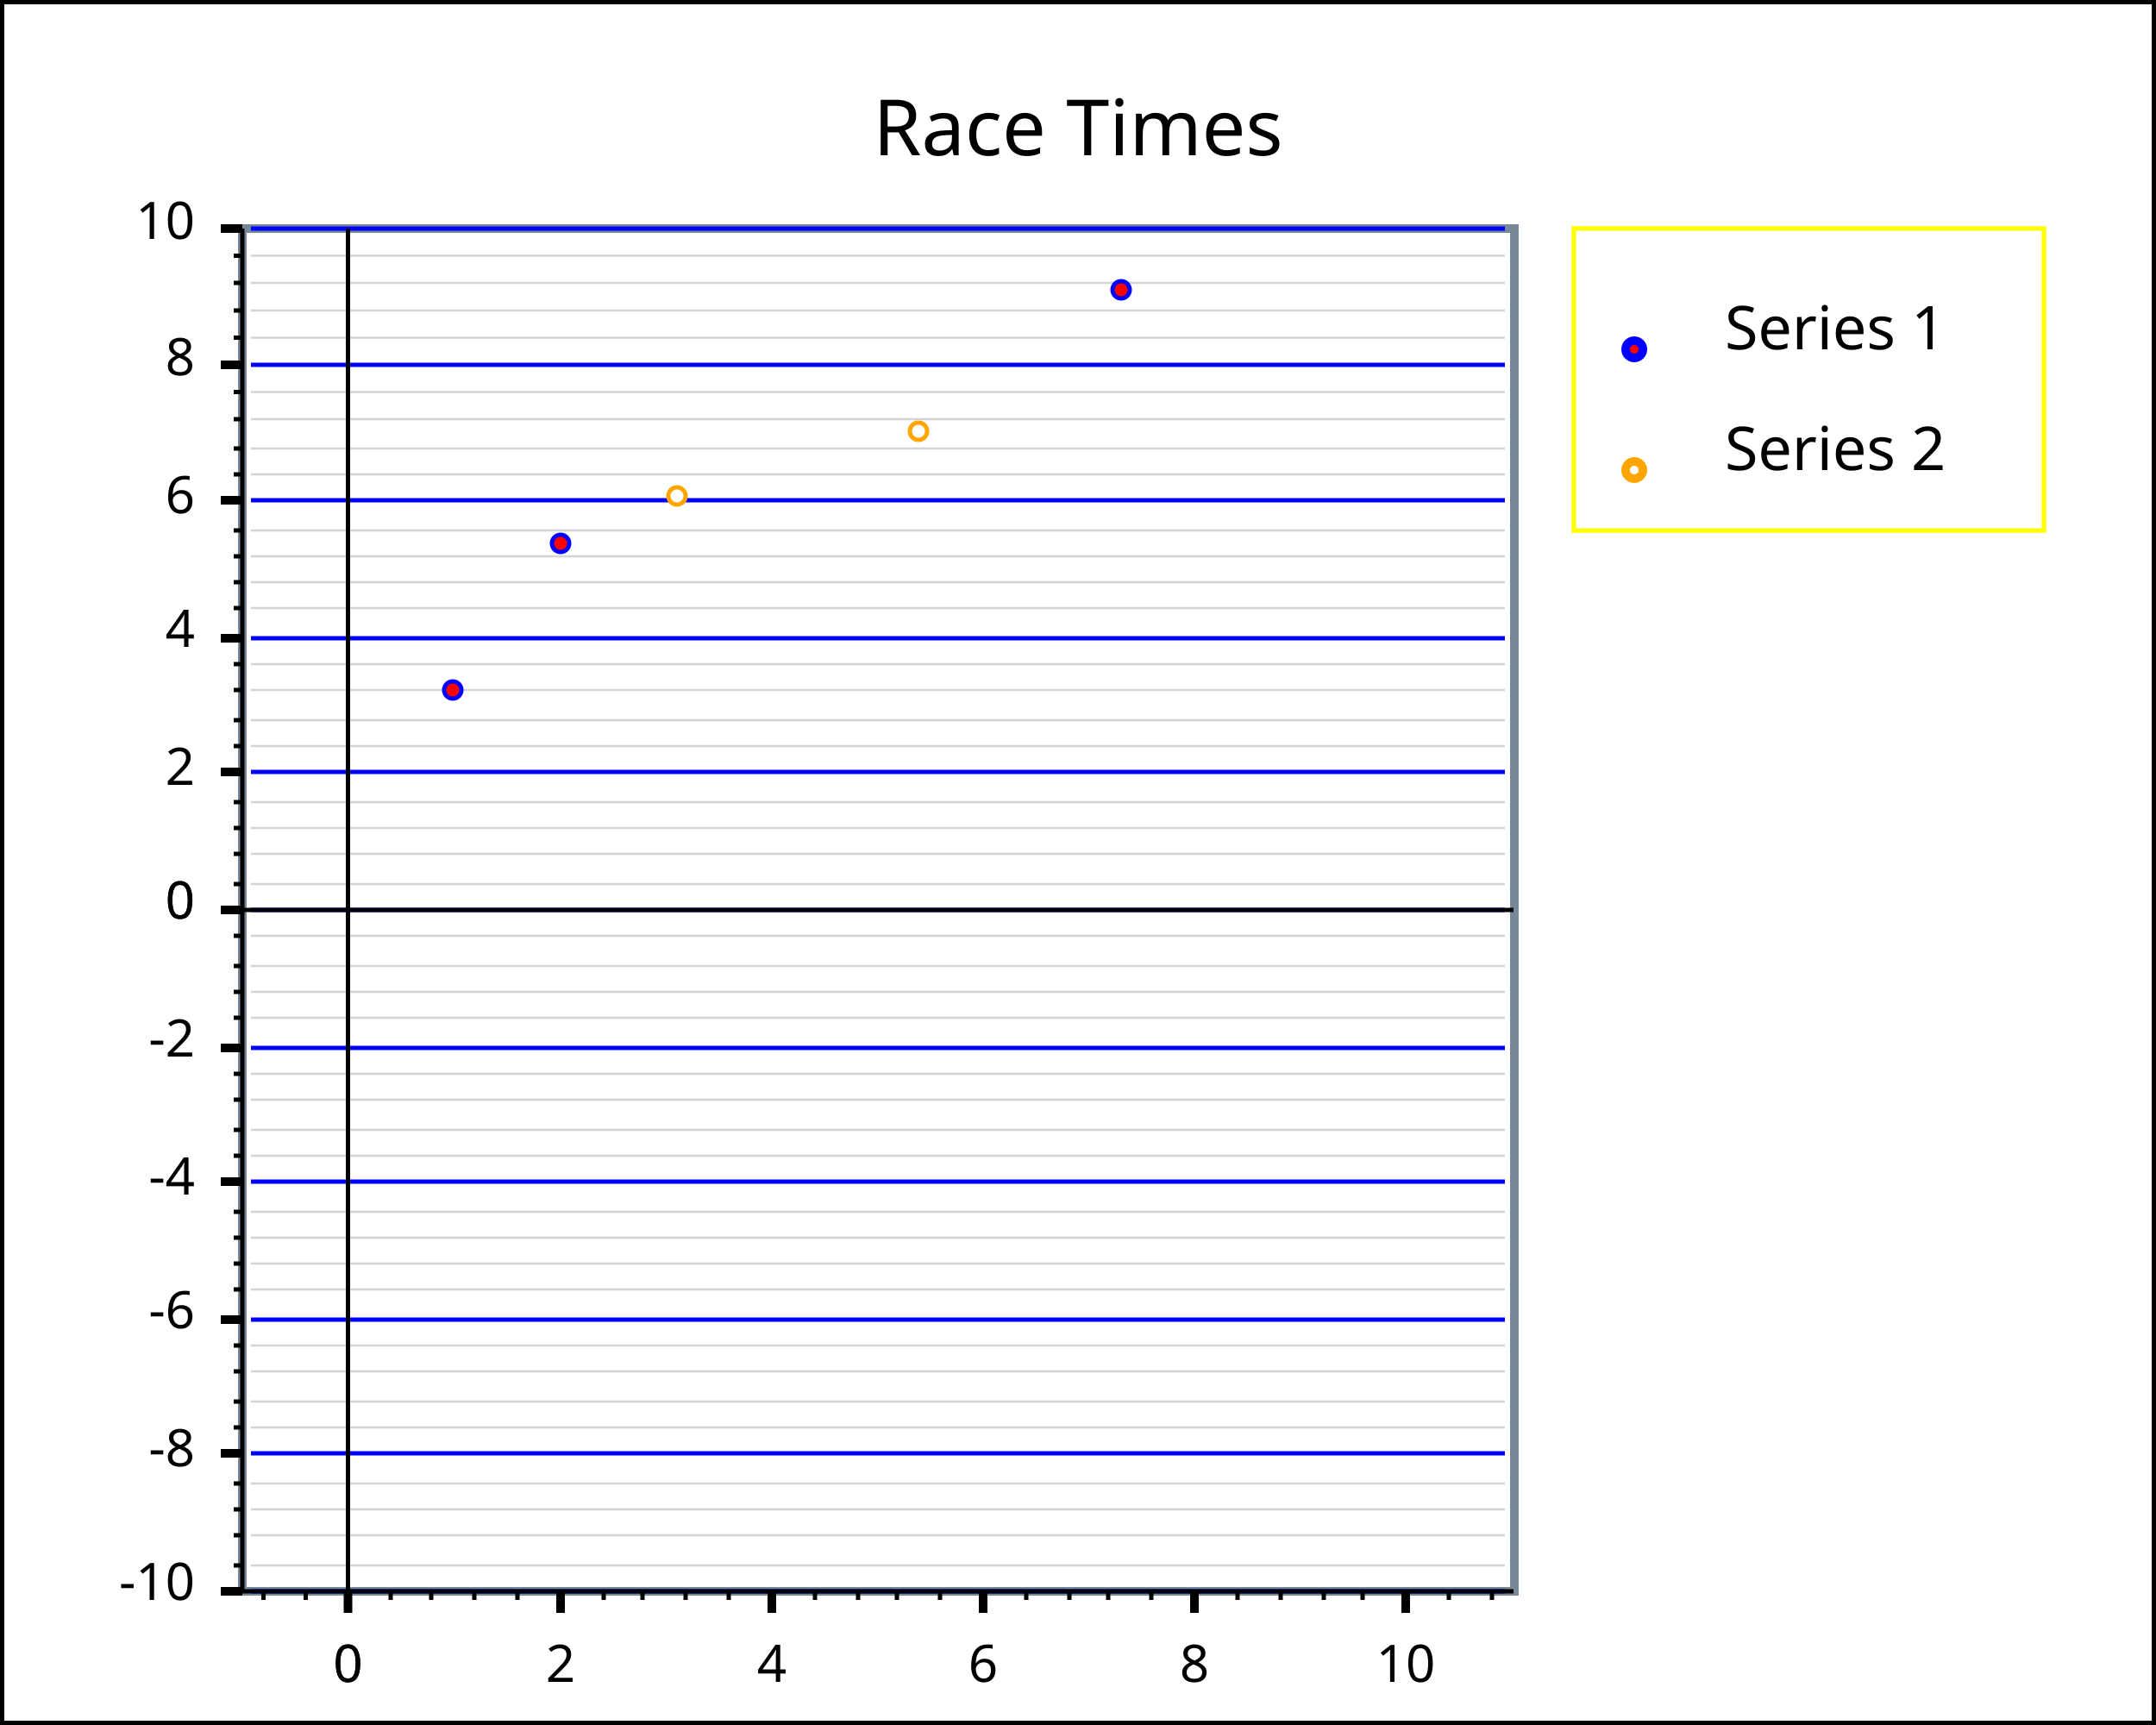
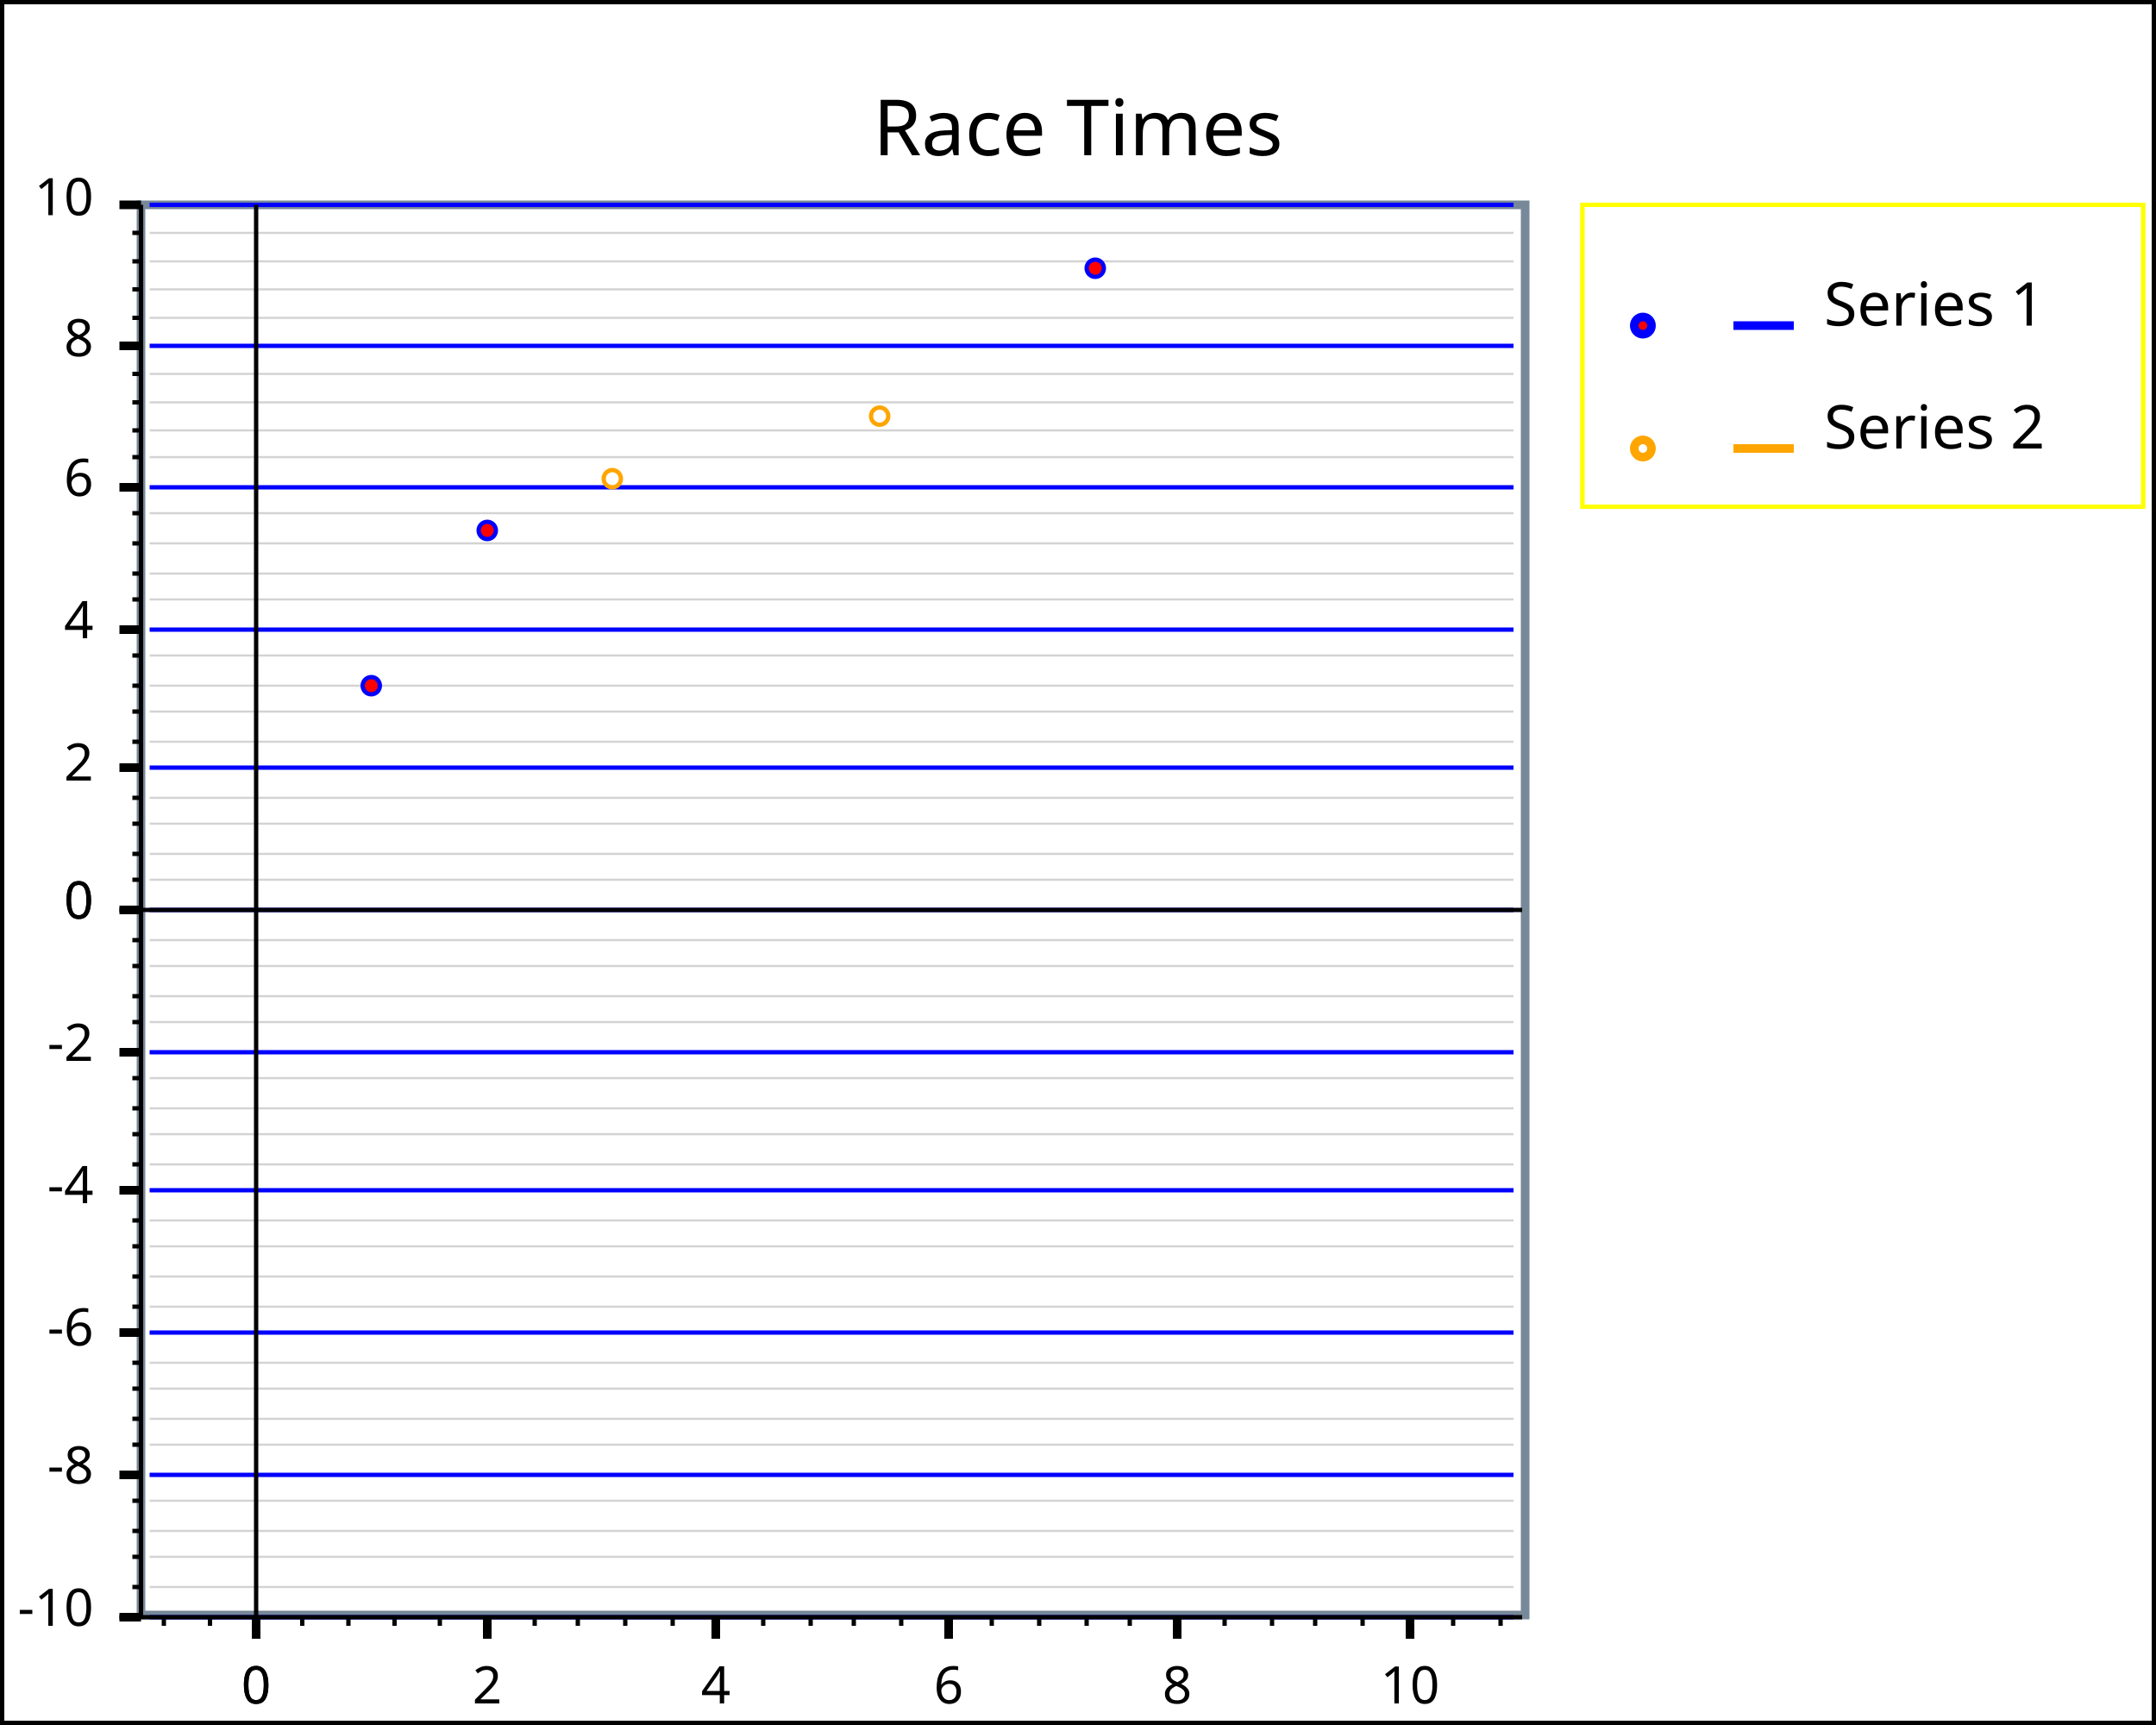
<svg xmlns="http://www.w3.org/2000/svg" width="500" height="400" version="1.1">
  <clipPath id="plot_window">
-     <rect x="57.2" y="54" width="293" height="314" />
+     <rect x="33.7" y="48.5" width="319" height="325" />
  </clipPath>
  <g id="imageBackground" stroke="rgb(0,0,0)" fill="rgb(255,255,255)" stroke-width="2">
    <rect x="0" y="0" width="500" height="400" />
  </g>
  <g id="plotBackground" stroke="rgb(119,136,153)" fill="rgb(255,255,255)" stroke-width="2">
-     <rect x="56.2" y="53" width="295" height="316" />
+     <rect x="32.7" y="47.5" width="321" height="327" />
  </g>
  <g id="yMinorGrid" stroke="rgb(211,211,211)" stroke-width="0.5">
-     <path d="M58.2,205 L349,205 M58.2,198 L349,198 M58.2,192 L349,192 M58.2,186 L349,186 M58.2,173 L349,173 M58.2,167 L349,167 M58.2,160 L349,160 M58.2,154 L349,154 M58.2,141 L349,141 M58.2,135 L349,135 M58.2,129 L349,129 M58.2,123 L349,123 M58.2,110 L349,110 M58.2,104 L349,104 M58.2,97.2 L349,97.2 M58.2,90.9 L349,90.9 M58.2,78.3 L349,78.3 M58.2,72 L349,72 M58.2,65.6 L349,65.6 M58.2,59.3 L349,59.3 M58.2,211 L349,211 M58.2,217 L349,217 M58.2,224 L349,224 M58.2,230 L349,230 M58.2,236 L349,236 M58.2,243 L349,243 M58.2,249 L349,249 M58.2,255 L349,255 M58.2,262 L349,262 M58.2,268 L349,268 M58.2,274 L349,274 M58.2,274 L349,274 M58.2,281 L349,281 M58.2,287 L349,287 M58.2,293 L349,293 M58.2,299 L349,299 M58.2,306 L349,306 M58.2,312 L349,312 M58.2,318 L349,318 M58.2,325 L349,325 M58.2,331 L349,331 M58.2,337 L349,337 M58.2,344 L349,344 M58.2,350 L349,350 M58.2,356 L349,356 M58.2,363 L349,363 M58.2,369 L349,369 " fill="none" />
+     <path d="M34.7,204 L351,204 M34.7,198 L351,198 M34.7,191 L351,191 M34.7,185 L351,185 M34.7,172 L351,172 M34.7,165 L351,165 M34.7,159 L351,159 M34.7,152 L351,152 M34.7,139 L351,139 M34.7,133 L351,133 M34.7,126 L351,126 M34.7,119 L351,119 M34.7,106 L351,106 M34.7,99.8 L351,99.8 M34.7,93.3 L351,93.3 M34.7,86.7 L351,86.7 M34.7,73.7 L351,73.7 M34.7,67.1 L351,67.1 M34.7,60.6 L351,60.6 M34.7,54 L351,54 M34.7,211 L351,211 M34.7,218 L351,218 M34.7,224 L351,224 M34.7,231 L351,231 M34.7,237 L351,237 M34.7,244 L351,244 M34.7,250 L351,250 M34.7,257 L351,257 M34.7,263 L351,263 M34.7,270 L351,270 M34.7,276 L351,276 M34.7,276 L351,276 M34.7,283 L351,283 M34.7,289 L351,289 M34.7,296 L351,296 M34.7,303 L351,303 M34.7,309 L351,309 M34.7,316 L351,316 M34.7,322 L351,322 M34.7,329 L351,329 M34.7,335 L351,335 M34.7,342 L351,342 M34.7,348 L351,348 M34.7,355 L351,355 M34.7,361 L351,361 M34.7,368 L351,368 M34.7,375 L351,375 " fill="none" />
  </g>
  <g id="yMajorGrid" stroke="rgb(0,0,255)" stroke-width="1">
-     <path d="M58.2,211 L349,211 M58.2,179 L349,179 M58.2,148 L349,148 M58.2,116 L349,116 M58.2,84.6 L349,84.6 M58.2,53 L349,53 M58.2,211 L349,211 M58.2,243 L349,243 M58.2,274 L349,274 M58.2,306 L349,306 M58.2,337 L349,337 M58.2,369 L349,369 " fill="none" />
+     <path d="M34.7,211 L351,211 M34.7,178 L351,178 M34.7,146 L351,146 M34.7,113 L351,113 M34.7,80.2 L351,80.2 M34.7,47.5 L351,47.5 M34.7,211 L351,211 M34.7,244 L351,244 M34.7,276 L351,276 M34.7,309 L351,309 M34.7,342 L351,342 M34.7,375 L351,375 " fill="none" />
  </g>
  <g id="xMinorGrid" stroke="rgb(200,220,255)" stroke-width="0.5" />
  <g id="xMajorGrid" stroke="rgb(200,220,255)" stroke-width="1" />
  <g id="yAxis" stroke="rgb(0,0,0)" stroke-width="1">
-     <line x1="80.7" y1="53" x2="80.7" y2="374" />
-     <line x1="56.2" y1="53" x2="56.2" y2="369" />
+     <line x1="59.4" y1="47.5" x2="59.4" y2="380" />
+     <line x1="32.7" y1="47.5" x2="32.7" y2="375" />
  </g>
  <g id="xAxis" stroke="rgb(0,0,0)" stroke-width="1">
-     <line x1="51.2" y1="211" x2="351" y2="211" />
-     <line x1="51.2" y1="369" x2="351" y2="369" />
+     <line x1="27.7" y1="211" x2="353" y2="211" />
+     <line x1="27.7" y1="375" x2="353" y2="375" />
  </g>
  <g id="yMinorTicks" stroke="rgb(0,0,0)" stroke-width="1">
-     <path d="M54.2,205 L56.2,205 M54.2,198 L56.2,198 M54.2,192 L56.2,192 M54.2,186 L56.2,186 M54.2,173 L56.2,173 M54.2,167 L56.2,167 M54.2,160 L56.2,160 M54.2,154 L56.2,154 M54.2,141 L56.2,141 M54.2,135 L56.2,135 M54.2,129 L56.2,129 M54.2,123 L56.2,123 M54.2,110 L56.2,110 M54.2,104 L56.2,104 M54.2,97.2 L56.2,97.2 M54.2,90.9 L56.2,90.9 M54.2,78.3 L56.2,78.3 M54.2,72 L56.2,72 M54.2,65.6 L56.2,65.6 M54.2,59.3 L56.2,59.3 M54.2,211 L56.2,211 M54.2,217 L56.2,217 M54.2,224 L56.2,224 M54.2,230 L56.2,230 M54.2,236 L56.2,236 M54.2,243 L56.2,243 M54.2,249 L56.2,249 M54.2,255 L56.2,255 M54.2,262 L56.2,262 M54.2,268 L56.2,268 M54.2,274 L56.2,274 M54.2,274 L56.2,274 M54.2,281 L56.2,281 M54.2,287 L56.2,287 M54.2,293 L56.2,293 M54.2,299 L56.2,299 M54.2,306 L56.2,306 M54.2,312 L56.2,312 M54.2,318 L56.2,318 M54.2,325 L56.2,325 M54.2,331 L56.2,331 M54.2,337 L56.2,337 M54.2,344 L56.2,344 M54.2,350 L56.2,350 M54.2,356 L56.2,356 M54.2,363 L56.2,363 M54.2,369 L56.2,369 " fill="none" />
+     <path d="M30.7,204 L32.7,204 M30.7,198 L32.7,198 M30.7,191 L32.7,191 M30.7,185 L32.7,185 M30.7,172 L32.7,172 M30.7,165 L32.7,165 M30.7,159 L32.7,159 M30.7,152 L32.7,152 M30.7,139 L32.7,139 M30.7,133 L32.7,133 M30.7,126 L32.7,126 M30.7,119 L32.7,119 M30.7,106 L32.7,106 M30.7,99.8 L32.7,99.8 M30.7,93.3 L32.7,93.3 M30.7,86.7 L32.7,86.7 M30.7,73.7 L32.7,73.7 M30.7,67.1 L32.7,67.1 M30.7,60.6 L32.7,60.6 M30.7,54 L32.7,54 M30.7,211 L32.7,211 M30.7,218 L32.7,218 M30.7,224 L32.7,224 M30.7,231 L32.7,231 M30.7,237 L32.7,237 M30.7,244 L32.7,244 M30.7,250 L32.7,250 M30.7,257 L32.7,257 M30.7,263 L32.7,263 M30.7,270 L32.7,270 M30.7,276 L32.7,276 M30.7,276 L32.7,276 M30.7,283 L32.7,283 M30.7,289 L32.7,289 M30.7,296 L32.7,296 M30.7,303 L32.7,303 M30.7,309 L32.7,309 M30.7,316 L32.7,316 M30.7,322 L32.7,322 M30.7,329 L32.7,329 M30.7,335 L32.7,335 M30.7,342 L32.7,342 M30.7,348 L32.7,348 M30.7,355 L32.7,355 M30.7,361 L32.7,361 M30.7,368 L32.7,368 M30.7,375 L32.7,375 " fill="none" />
  </g>
  <g id="xMinorTicks" stroke="rgb(0,0,0)" stroke-width="1">
-     <path d="M90.6,369 L90.6,371 M100,369 L100,371 M110,369 L110,371 M120,369 L120,371 M140,369 L140,371 M149,369 L149,371 M159,369 L159,371 M169,369 L169,371 M189,369 L189,371 M199,369 L199,371 M208,369 L208,371 M218,369 L218,371 M238,369 L238,371 M248,369 L248,371 M257,369 L257,371 M267,369 L267,371 M287,369 L287,371 M297,369 L297,371 M307,369 L307,371 M316,369 L316,371 M336,369 L336,371 M346,369 L346,371 M70.9,369 L70.9,371 M61.1,369 L61.1,371 " fill="none" />
+     <path d="M70.1,375 L70.1,377 M80.8,375 L80.8,377 M91.5,375 L91.5,377 M102,375 L102,377 M124,375 L124,377 M134,375 L134,377 M145,375 L145,377 M156,375 L156,377 M177,375 L177,377 M188,375 L188,377 M198,375 L198,377 M209,375 L209,377 M230,375 L230,377 M241,375 L241,377 M252,375 L252,377 M262,375 L262,377 M284,375 L284,377 M295,375 L295,377 M305,375 L305,377 M316,375 L316,377 M337,375 L337,377 M348,375 L348,377 M48.7,375 L48.7,377 M38,375 L38,377 " fill="none" />
  </g>
  <g id="yMajorTicks" stroke="rgb(0,0,0)" stroke-width="2">
-     <path d="M51.2,211 L56.2,211 M51.2,179 L56.2,179 M51.2,148 L56.2,148 M51.2,116 L56.2,116 M51.2,84.6 L56.2,84.6 M51.2,53 L56.2,53 M51.2,211 L56.2,211 M51.2,243 L56.2,243 M51.2,274 L56.2,274 M51.2,306 L56.2,306 M51.2,337 L56.2,337 M51.2,369 L56.2,369 " fill="none" />
+     <path d="M27.7,211 L32.7,211 M27.7,178 L32.7,178 M27.7,146 L32.7,146 M27.7,113 L32.7,113 M27.7,80.2 L32.7,80.2 M27.7,47.5 L32.7,47.5 M27.7,211 L32.7,211 M27.7,244 L32.7,244 M27.7,276 L32.7,276 M27.7,309 L32.7,309 M27.7,342 L32.7,342 M27.7,375 L32.7,375 " fill="none" />
  </g>
  <g id="xMajorTicks" stroke="rgb(0,0,0)" stroke-width="2">
-     <path d="M80.7,369 L80.7,374 M130,369 L130,374 M179,369 L179,374 M228,369 L228,374 M277,369 L277,374 M326,369 L326,374 M80.7,369 L80.7,374 " fill="none" />
+     <path d="M59.4,375 L59.4,380 M113,375 L113,380 M166,375 L166,380 M220,375 L220,380 M273,375 L273,380 M327,375 L327,380 M59.4,375 L59.4,380 " fill="none" />
  </g>
  <g id="xTicksValues">
-     <text x="80.7" y="390" text-anchor="middle" font-size="12" font-family="Lucida Sans Unicode">0</text>
-     <text x="130" y="390" text-anchor="middle" font-size="12" font-family="Lucida Sans Unicode">2</text>
-     <text x="179" y="390" text-anchor="middle" font-size="12" font-family="Lucida Sans Unicode">4</text>
-     <text x="228" y="390" text-anchor="middle" font-size="12" font-family="Lucida Sans Unicode">6</text>
-     <text x="277" y="390" text-anchor="middle" font-size="12" font-family="Lucida Sans Unicode">8</text>
-     <text x="326" y="390" text-anchor="middle" font-size="12" font-family="Lucida Sans Unicode">10</text>
-     <text x="80.7" y="390" text-anchor="middle" font-size="12" font-family="Lucida Sans Unicode">0</text>
+     <text x="59.4" y="395" text-anchor="middle" font-size="12" font-family="Lucida Sans Unicode">0</text>
+     <text x="113" y="395" text-anchor="middle" font-size="12" font-family="Lucida Sans Unicode">2</text>
+     <text x="166" y="395" text-anchor="middle" font-size="12" font-family="Lucida Sans Unicode">4</text>
+     <text x="220" y="395" text-anchor="middle" font-size="12" font-family="Lucida Sans Unicode">6</text>
+     <text x="273" y="395" text-anchor="middle" font-size="12" font-family="Lucida Sans Unicode">8</text>
+     <text x="327" y="395" text-anchor="middle" font-size="12" font-family="Lucida Sans Unicode">10</text>
+     <text x="59.4" y="395" text-anchor="middle" font-size="12" font-family="Lucida Sans Unicode">0</text>
  </g>
  <g id="yTicksValues">
-     <text x="45.2" y="213" text-anchor="end" font-size="12" font-family="Lucida Sans Unicode">0</text>
-     <text x="45.2" y="182" text-anchor="end" font-size="12" font-family="Lucida Sans Unicode">2</text>
-     <text x="45.2" y="150" text-anchor="end" font-size="12" font-family="Lucida Sans Unicode">4</text>
-     <text x="45.2" y="119" text-anchor="end" font-size="12" font-family="Lucida Sans Unicode">6</text>
-     <text x="45.2" y="87" text-anchor="end" font-size="12" font-family="Lucida Sans Unicode">8</text>
-     <text x="45.2" y="55.4" text-anchor="end" font-size="12" font-family="Lucida Sans Unicode">10</text>
-     <text x="45.2" y="213" text-anchor="end" font-size="12" font-family="Lucida Sans Unicode">0</text>
-     <text x="45.2" y="245" text-anchor="end" font-size="12" font-family="Lucida Sans Unicode">-2</text>
-     <text x="45.2" y="277" text-anchor="end" font-size="12" font-family="Lucida Sans Unicode">-4</text>
-     <text x="45.2" y="308" text-anchor="end" font-size="12" font-family="Lucida Sans Unicode">-6</text>
-     <text x="45.2" y="340" text-anchor="end" font-size="12" font-family="Lucida Sans Unicode">-8</text>
-     <text x="45.2" y="371" text-anchor="end" font-size="12" font-family="Lucida Sans Unicode">-10</text>
+     <text x="21.7" y="213" text-anchor="end" font-size="12" font-family="Lucida Sans Unicode">0</text>
+     <text x="21.7" y="181" text-anchor="end" font-size="12" font-family="Lucida Sans Unicode">2</text>
+     <text x="21.7" y="148" text-anchor="end" font-size="12" font-family="Lucida Sans Unicode">4</text>
+     <text x="21.7" y="115" text-anchor="end" font-size="12" font-family="Lucida Sans Unicode">6</text>
+     <text x="21.7" y="82.6" text-anchor="end" font-size="12" font-family="Lucida Sans Unicode">8</text>
+     <text x="21.7" y="49.9" text-anchor="end" font-size="12" font-family="Lucida Sans Unicode">10</text>
+     <text x="21.7" y="213" text-anchor="end" font-size="12" font-family="Lucida Sans Unicode">0</text>
+     <text x="21.7" y="246" text-anchor="end" font-size="12" font-family="Lucida Sans Unicode">-2</text>
+     <text x="21.7" y="279" text-anchor="end" font-size="12" font-family="Lucida Sans Unicode">-4</text>
+     <text x="21.7" y="312" text-anchor="end" font-size="12" font-family="Lucida Sans Unicode">-6</text>
+     <text x="21.7" y="344" text-anchor="end" font-size="12" font-family="Lucida Sans Unicode">-8</text>
+     <text x="21.7" y="377" text-anchor="end" font-size="12" font-family="Lucida Sans Unicode">-10</text>
  </g>
  <g id="yLabel">
-     <text x="14.9" y="211" text-anchor="middle" transform="rotate(-90 14.9 211 )" font-size="14" font-family="Lucida Sans Unicode" />
+     <text x="-8.6" y="211" text-anchor="middle" transform="rotate(-90 -8.6 211 )" font-size="14" font-family="Lucida Sans Unicode" />
  </g>
  <g id="xLabel">
-     <text x="203" y="405" text-anchor="middle" font-size="14" font-family="Lucida Sans Unicode" />
+     <text x="193" y="410" text-anchor="middle" font-size="14" font-family="Lucida Sans Unicode" />
  </g>
  <g id="plotPoints" clip-path="url(#plot_window)">
    <g stroke="rgb(0,0,255)" fill="rgb(255,0,0)">
-       <circle cx="105" cy="160" r="2" />
-       <circle cx="130" cy="126" r="2" />
-       <circle cx="260" cy="67.2" r="2" />
+       <circle cx="86.1" cy="159" r="2" />
+       <circle cx="113" cy="123" r="2" />
+       <circle cx="254" cy="62.2" r="2" />
    </g>
    <g stroke="rgb(255,165,0)" fill="rgb(255,255,255)">
-       <circle cx="157" cy="115" r="2" />
-       <circle cx="213" cy="100" r="2" />
+       <circle cx="142" cy="111" r="2" />
+       <circle cx="204" cy="96.5" r="2" />
    </g>
  </g>
  <g id="legendBackground" stroke="rgb(255,255,0)" fill="rgb(255,255,255)" stroke-width="1">
-     <rect x="365" y="53" width="109" height="70" />
-     <rect x="365" y="53" width="109" height="70" />
+     <rect x="367" y="47.5" width="130" height="70" />
+     <rect x="367" y="47.5" width="130" height="70" />
  </g>
  <g id="legendPoints">
    <g stroke="rgb(0,0,255)" fill="rgb(255,0,0)" stroke-width="2">
-       <circle cx="379" cy="81" r="2" />
+       <circle cx="381" cy="75.5" r="2" />
+       <line x1="402" y1="75.5" x2="416" y2="75.5" />
    </g>
    <g stroke="rgb(255,165,0)" fill="rgb(255,255,255)" stroke-width="2">
-       <circle cx="379" cy="109" r="2" />
+       <circle cx="381" cy="104" r="2" />
+       <line x1="402" y1="104" x2="416" y2="104" />
    </g>
  </g>
  <g id="legendText">
-     <text x="400" y="81" font-size="14" font-family="Lucida Sans Unicode">Series 1</text>
-     <text x="400" y="109" font-size="14" font-family="Lucida Sans Unicode">Series 2</text>
+     <text x="423" y="75.5" font-size="14" font-family="Lucida Sans Unicode">Series 1</text>
+     <text x="423" y="104" font-size="14" font-family="Lucida Sans Unicode">Series 2</text>
  </g>
  <g id="title">
    <text x="250" y="36" text-anchor="middle" font-size="18" font-family="Lucida Sans Unicode">Race Times</text>
  </g>
  <g id="plotXValues" />
  <g id="plotYValues" />
</svg>
